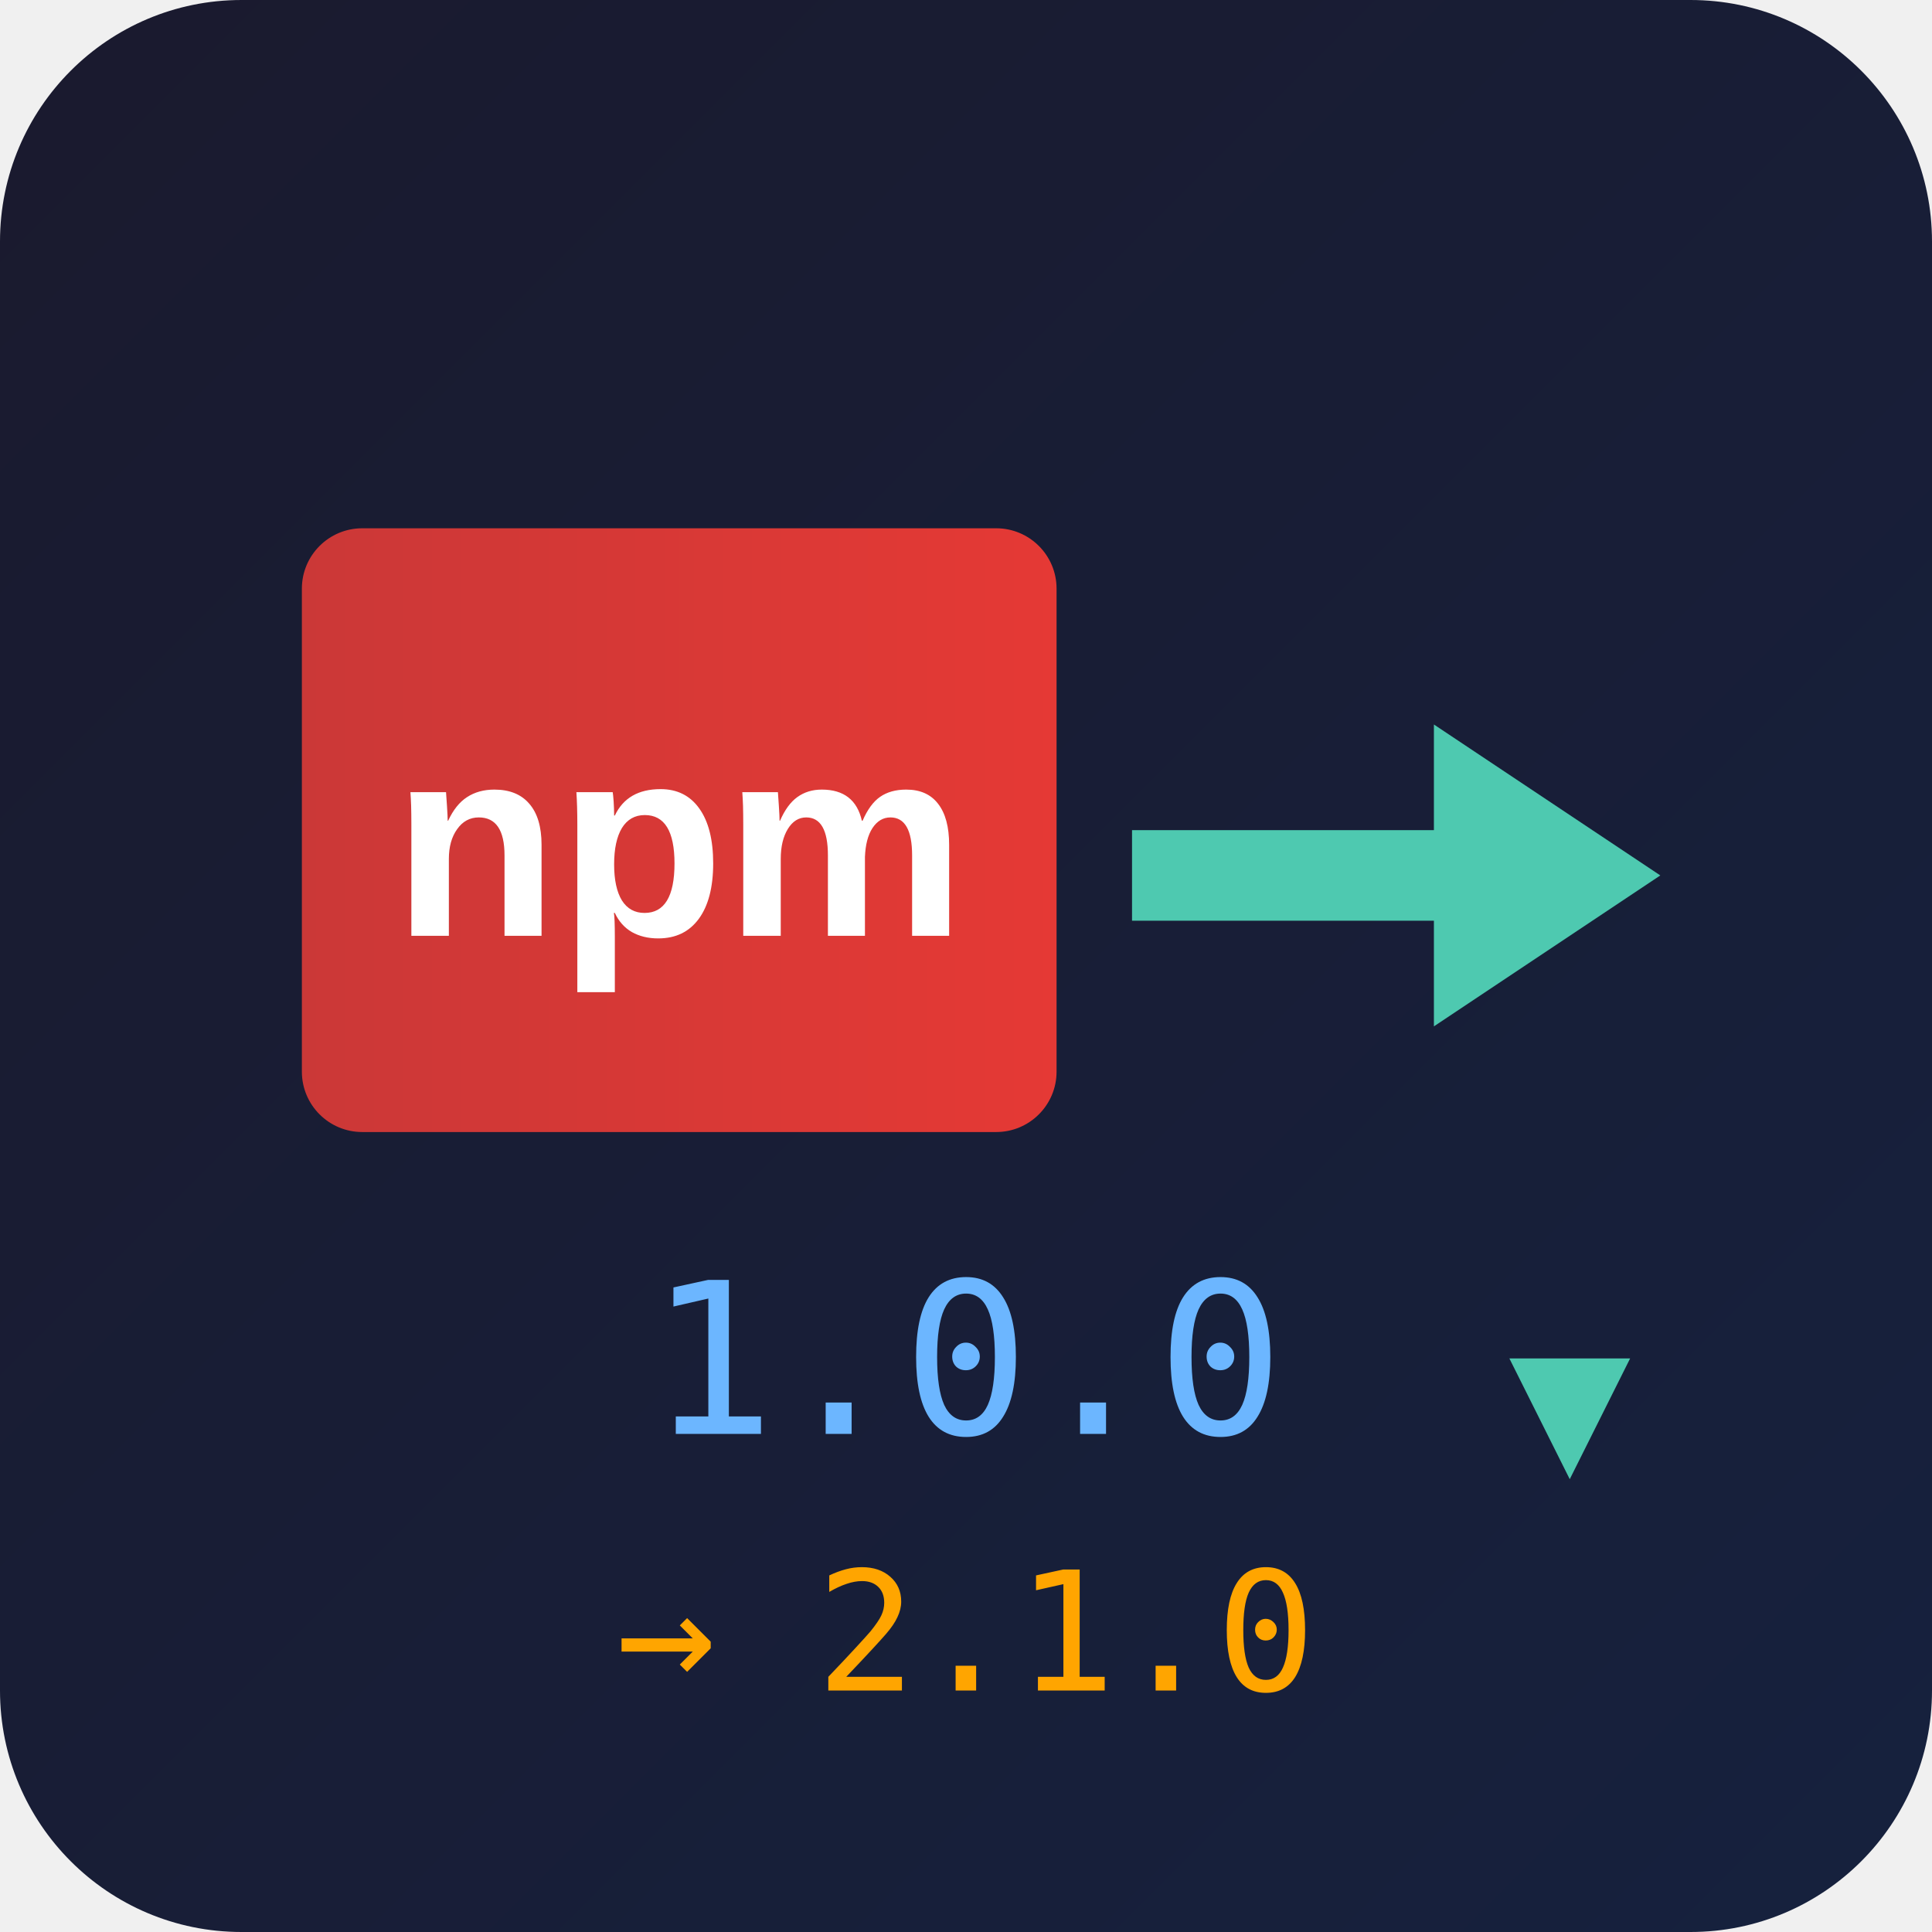
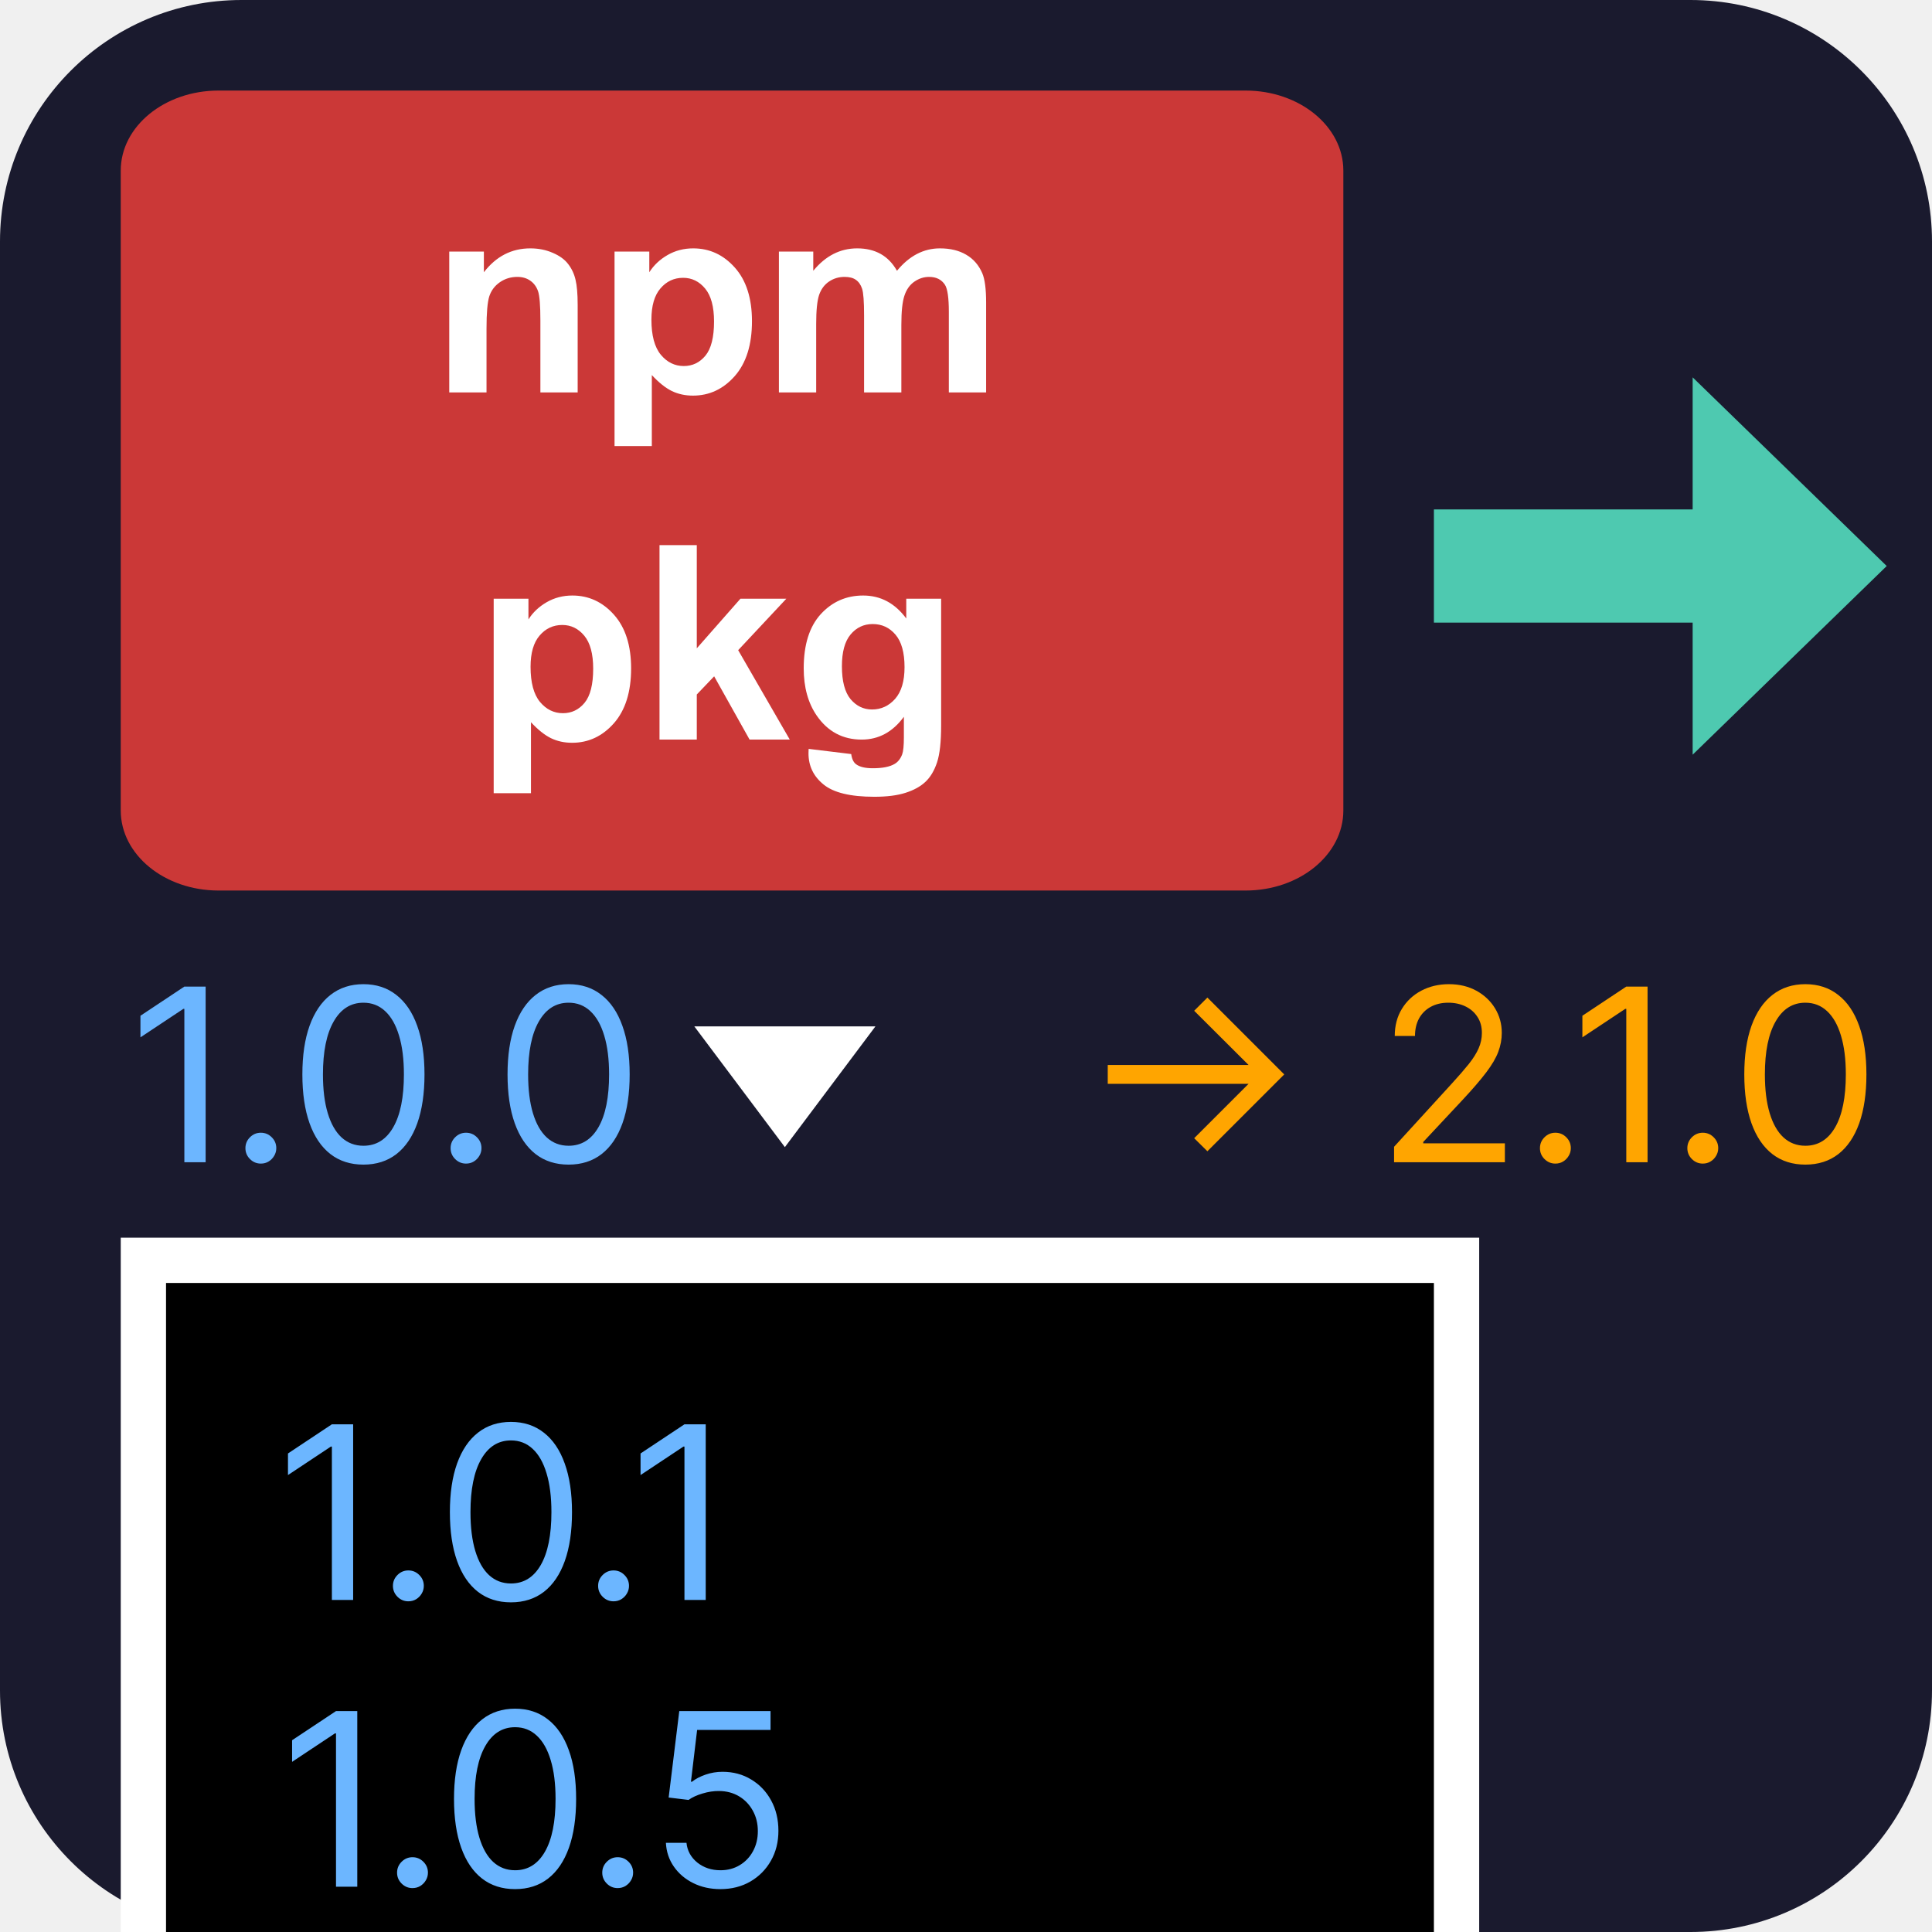
- <svg xmlns="http://www.w3.org/2000/svg" viewBox="0 0 128 128">
+ <svg xmlns="http://www.w3.org/2000/svg" width="128" height="128" viewBox="0 0 128 128" fill="none">
+   <g clip-path="url(#clip0_15_2)">
+     <path d="M112 0H16C7.163 0 0 7.163 0 16V112C0 120.837 7.163 128 16 128H112C120.837 128 128 120.837 128 112V16C128 7.163 120.837 0 112 0Z" fill="url(#paint0_linear_15_2)" />
+     <path d="M82.52 6H14.48C10.901 6 8 8.373 8 11.3V53.7C8 56.627 10.901 59 14.48 59H82.52C86.099 59 89 56.627 89 53.7V11.3C89 8.373 86.099 6 82.52 6Z" fill="url(#paint1_linear_15_2)" />
+     <path d="M38.272 26H35.802V21.236C35.802 20.229 35.749 19.578 35.644 19.285C35.538 18.986 35.365 18.755 35.125 18.591C34.891 18.427 34.606 18.345 34.273 18.345C33.845 18.345 33.461 18.462 33.121 18.696C32.781 18.931 32.547 19.241 32.418 19.628C32.295 20.015 32.233 20.73 32.233 21.773V26H29.764V16.666H32.058V18.037C32.872 16.982 33.898 16.455 35.134 16.455C35.679 16.455 36.177 16.555 36.628 16.754C37.079 16.947 37.419 17.196 37.648 17.501C37.882 17.806 38.043 18.151 38.131 18.538C38.225 18.925 38.272 19.479 38.272 20.199V26ZM40.715 16.666H43.018V18.037C43.316 17.568 43.721 17.188 44.23 16.895C44.74 16.602 45.306 16.455 45.927 16.455C47.011 16.455 47.931 16.88 48.687 17.73C49.442 18.579 49.82 19.763 49.82 21.28C49.82 22.839 49.44 24.052 48.678 24.919C47.916 25.78 46.993 26.211 45.909 26.211C45.394 26.211 44.925 26.108 44.503 25.903C44.087 25.698 43.648 25.347 43.185 24.849V29.551H40.715V16.666ZM43.158 21.175C43.158 22.224 43.366 23 43.782 23.504C44.198 24.002 44.705 24.251 45.303 24.251C45.877 24.251 46.355 24.023 46.735 23.565C47.116 23.102 47.307 22.347 47.307 21.298C47.307 20.319 47.11 19.593 46.718 19.118C46.325 18.644 45.839 18.406 45.259 18.406C44.655 18.406 44.154 18.641 43.756 19.109C43.357 19.572 43.158 20.261 43.158 21.175ZM51.605 16.666H53.881V17.94C54.695 16.95 55.665 16.455 56.79 16.455C57.388 16.455 57.906 16.578 58.346 16.824C58.785 17.07 59.145 17.442 59.427 17.94C59.837 17.442 60.279 17.07 60.754 16.824C61.228 16.578 61.735 16.455 62.274 16.455C62.96 16.455 63.54 16.596 64.015 16.877C64.489 17.152 64.844 17.56 65.078 18.099C65.248 18.497 65.333 19.142 65.333 20.032V26H62.863V20.665C62.863 19.739 62.778 19.142 62.608 18.872C62.38 18.52 62.028 18.345 61.554 18.345C61.208 18.345 60.883 18.45 60.578 18.661C60.273 18.872 60.054 19.183 59.919 19.593C59.784 19.997 59.717 20.639 59.717 21.518V26H57.247V20.885C57.247 19.977 57.203 19.391 57.115 19.127C57.027 18.863 56.89 18.667 56.702 18.538C56.52 18.409 56.272 18.345 55.955 18.345C55.574 18.345 55.231 18.447 54.927 18.652C54.622 18.857 54.402 19.153 54.268 19.54C54.139 19.927 54.074 20.568 54.074 21.465V26H51.605V16.666Z" fill="white" />
+     <path d="M32.708 39.666H35.011V41.037C35.31 40.568 35.714 40.188 36.224 39.895C36.733 39.602 37.299 39.455 37.92 39.455C39.004 39.455 39.924 39.88 40.68 40.73C41.435 41.579 41.813 42.763 41.813 44.28C41.813 45.839 41.433 47.052 40.671 47.919C39.909 48.78 38.986 49.211 37.902 49.211C37.387 49.211 36.918 49.108 36.496 48.903C36.08 48.698 35.641 48.347 35.178 47.849V52.551H32.708V39.666ZM35.151 44.175C35.151 45.224 35.359 46 35.775 46.504C36.191 47.002 36.698 47.251 37.296 47.251C37.87 47.251 38.348 47.023 38.728 46.565C39.109 46.102 39.3 45.347 39.3 44.298C39.3 43.319 39.103 42.593 38.711 42.118C38.318 41.644 37.832 41.406 37.252 41.406C36.648 41.406 36.148 41.641 35.749 42.109C35.351 42.572 35.151 43.261 35.151 44.175ZM43.694 49V36.115H46.164V42.953L49.056 39.666H52.097L48.906 43.076L52.325 49H49.662L47.315 44.808L46.164 46.012V49H43.694ZM53.573 49.615L56.395 49.958C56.441 50.286 56.55 50.512 56.72 50.635C56.954 50.81 57.323 50.898 57.827 50.898C58.472 50.898 58.955 50.802 59.277 50.608C59.494 50.48 59.658 50.272 59.77 49.984C59.846 49.779 59.884 49.401 59.884 48.851V47.488C59.145 48.496 58.214 49 57.089 49C55.835 49 54.842 48.47 54.109 47.409C53.535 46.571 53.248 45.528 53.248 44.28C53.248 42.716 53.623 41.52 54.373 40.694C55.129 39.868 56.066 39.455 57.185 39.455C58.34 39.455 59.292 39.962 60.042 40.976V39.666H62.353V48.042C62.353 49.144 62.263 49.967 62.081 50.512C61.899 51.057 61.645 51.484 61.316 51.795C60.988 52.105 60.549 52.349 59.998 52.524C59.453 52.7 58.762 52.788 57.924 52.788C56.342 52.788 55.22 52.516 54.558 51.971C53.895 51.432 53.565 50.746 53.565 49.914C53.565 49.832 53.567 49.732 53.573 49.615ZM55.779 44.14C55.779 45.13 55.97 45.856 56.351 46.319C56.737 46.776 57.212 47.005 57.774 47.005C58.378 47.005 58.888 46.77 59.304 46.302C59.72 45.827 59.928 45.127 59.928 44.201C59.928 43.234 59.728 42.517 59.33 42.048C58.932 41.579 58.428 41.345 57.818 41.345C57.227 41.345 56.737 41.576 56.351 42.039C55.97 42.496 55.779 43.196 55.779 44.14Z" fill="white" />
+     <path d="M95 33.75H112.143V25L125 37.5L112.143 50V41.25H95V33.75Z" fill="#4EC9B0" />
+     <path d="M13.624 65.364V77H12.214V66.841H12.146L9.305 68.727V67.296L12.214 65.364H13.624ZM17.283 77.091C17.002 77.091 16.762 76.99 16.561 76.79C16.36 76.589 16.26 76.349 16.26 76.068C16.26 75.788 16.36 75.547 16.561 75.347C16.762 75.146 17.002 75.046 17.283 75.046C17.563 75.046 17.803 75.146 18.004 75.347C18.205 75.547 18.305 75.788 18.305 76.068C18.305 76.254 18.258 76.424 18.163 76.579C18.072 76.735 17.949 76.86 17.794 76.954C17.642 77.046 17.472 77.091 17.283 77.091ZM24.078 77.159C23.222 77.159 22.493 76.926 21.891 76.46C21.288 75.99 20.828 75.311 20.51 74.421C20.192 73.526 20.033 72.447 20.033 71.182C20.033 69.924 20.192 68.85 20.51 67.96C20.832 67.066 21.294 66.385 21.896 65.915C22.502 65.441 23.23 65.204 24.078 65.204C24.927 65.204 25.652 65.441 26.254 65.915C26.86 66.385 27.322 67.066 27.641 67.96C27.963 68.85 28.124 69.924 28.124 71.182C28.124 72.447 27.965 73.526 27.646 74.421C27.328 75.311 26.868 75.99 26.266 76.46C25.663 76.926 24.934 77.159 24.078 77.159ZM24.078 75.909C24.927 75.909 25.586 75.5 26.055 74.682C26.525 73.864 26.76 72.697 26.76 71.182C26.76 70.174 26.652 69.316 26.436 68.608C26.224 67.9 25.917 67.36 25.516 66.989C25.118 66.617 24.639 66.432 24.078 66.432C23.237 66.432 22.58 66.847 22.107 67.676C21.633 68.502 21.396 69.671 21.396 71.182C21.396 72.189 21.502 73.046 21.715 73.75C21.927 74.454 22.232 74.99 22.629 75.358C23.031 75.725 23.514 75.909 24.078 75.909ZM30.876 77.091C30.596 77.091 30.356 76.99 30.155 76.79C29.954 76.589 29.854 76.349 29.854 76.068C29.854 75.788 29.954 75.547 30.155 75.347C30.356 75.146 30.596 75.046 30.876 75.046C31.157 75.046 31.397 75.146 31.598 75.347C31.799 75.547 31.899 75.788 31.899 76.068C31.899 76.254 31.852 76.424 31.757 76.579C31.666 76.735 31.543 76.86 31.388 76.954C31.236 77.046 31.066 77.091 30.876 77.091ZM37.672 77.159C36.816 77.159 36.087 76.926 35.484 76.46C34.882 75.99 34.422 75.311 34.104 74.421C33.785 73.526 33.626 72.447 33.626 71.182C33.626 69.924 33.785 68.85 34.104 67.96C34.426 67.066 34.888 66.385 35.49 65.915C36.096 65.441 36.823 65.204 37.672 65.204C38.52 65.204 39.246 65.441 39.848 65.915C40.454 66.385 40.916 67.066 41.234 67.96C41.556 68.85 41.717 69.924 41.717 71.182C41.717 72.447 41.558 73.526 41.24 74.421C40.922 75.311 40.462 75.99 39.859 76.46C39.257 76.926 38.528 77.159 37.672 77.159ZM37.672 75.909C38.52 75.909 39.179 75.5 39.649 74.682C40.119 73.864 40.354 72.697 40.354 71.182C40.354 70.174 40.246 69.316 40.03 68.608C39.818 67.9 39.511 67.36 39.109 66.989C38.712 66.617 38.233 66.432 37.672 66.432C36.831 66.432 36.174 66.847 35.7 67.676C35.227 68.502 34.99 69.671 34.99 71.182C34.99 72.189 35.096 73.046 35.308 73.75C35.52 74.454 35.825 74.99 36.223 75.358C36.624 75.725 37.108 75.909 37.672 75.909Z" fill="#6CB6FF" />
+     <path d="M79.993 76.273L79.118 75.409L82.72 71.807H73.391V70.557H82.72L79.118 66.966L79.993 66.091L85.084 71.182L79.993 76.273ZM92.361 77V75.977L96.202 71.773C96.653 71.28 97.024 70.852 97.315 70.489C97.607 70.121 97.823 69.776 97.963 69.454C98.107 69.129 98.179 68.788 98.179 68.432C98.179 68.023 98.081 67.669 97.883 67.369C97.69 67.07 97.425 66.839 97.088 66.676C96.751 66.513 96.372 66.432 95.952 66.432C95.505 66.432 95.115 66.525 94.781 66.71C94.452 66.892 94.196 67.148 94.014 67.477C93.836 67.807 93.747 68.193 93.747 68.636H92.406C92.406 67.954 92.563 67.356 92.878 66.841C93.192 66.326 93.62 65.924 94.162 65.636C94.707 65.349 95.319 65.204 95.997 65.204C96.679 65.204 97.283 65.349 97.81 65.636C98.336 65.924 98.749 66.312 99.048 66.801C99.347 67.29 99.497 67.833 99.497 68.432C99.497 68.86 99.419 69.278 99.264 69.688C99.113 70.093 98.847 70.546 98.469 71.046C98.094 71.542 97.573 72.148 96.906 72.864L94.293 75.659V75.75H99.702V77H92.361ZM103.048 77.091C102.768 77.091 102.527 76.99 102.327 76.79C102.126 76.589 102.026 76.349 102.026 76.068C102.026 75.788 102.126 75.547 102.327 75.347C102.527 75.146 102.768 75.046 103.048 75.046C103.329 75.046 103.569 75.146 103.77 75.347C103.971 75.547 104.071 75.788 104.071 76.068C104.071 76.254 104.024 76.424 103.929 76.579C103.838 76.735 103.715 76.86 103.56 76.954C103.408 77.046 103.238 77.091 103.048 77.091ZM109.155 65.364V77H107.746V66.841H107.678L104.837 68.727V67.296L107.746 65.364H109.155ZM112.814 77.091C112.534 77.091 112.293 76.99 112.092 76.79C111.892 76.589 111.791 76.349 111.791 76.068C111.791 75.788 111.892 75.547 112.092 75.347C112.293 75.146 112.534 75.046 112.814 75.046C113.094 75.046 113.335 75.146 113.536 75.347C113.736 75.547 113.837 75.788 113.837 76.068C113.837 76.254 113.789 76.424 113.695 76.579C113.604 76.735 113.481 76.86 113.325 76.954C113.174 77.046 113.003 77.091 112.814 77.091ZM119.609 77.159C118.753 77.159 118.024 76.926 117.422 76.46C116.82 75.99 116.359 75.311 116.041 74.421C115.723 73.526 115.564 72.447 115.564 71.182C115.564 69.924 115.723 68.85 116.041 67.96C116.363 67.066 116.825 66.385 117.428 65.915C118.034 65.441 118.761 65.204 119.609 65.204C120.458 65.204 121.183 65.441 121.786 65.915C122.392 66.385 122.854 67.066 123.172 67.96C123.494 68.85 123.655 69.924 123.655 71.182C123.655 72.447 123.496 73.526 123.178 74.421C122.859 75.311 122.399 75.99 121.797 76.46C121.195 76.926 120.465 77.159 119.609 77.159ZM119.609 75.909C120.458 75.909 121.117 75.5 121.587 74.682C122.056 73.864 122.291 72.697 122.291 71.182C122.291 70.174 122.183 69.316 121.967 68.608C121.755 67.9 121.448 67.36 121.047 66.989C120.649 66.617 120.17 66.432 119.609 66.432C118.768 66.432 118.111 66.847 117.638 67.676C117.164 68.502 116.928 69.671 116.928 71.182C116.928 72.189 117.034 73.046 117.246 73.75C117.458 74.454 117.763 74.99 118.161 75.358C118.562 75.725 119.045 75.909 119.609 75.909Z" fill="#FFA500" />
+     <path d="M46 68H58L52 76L46 68Z" fill="white" />
+     <rect x="9.5" y="83.5" width="87" height="79" fill="black" stroke="white" stroke-width="3" />
+     <path d="M23.397 94.364V106H21.988V95.841H21.92L19.079 97.727V96.296L21.988 94.364H23.397ZM27.056 106.091C26.776 106.091 26.535 105.991 26.334 105.79C26.134 105.589 26.033 105.348 26.033 105.068C26.033 104.788 26.134 104.547 26.334 104.347C26.535 104.146 26.776 104.045 27.056 104.045C27.336 104.045 27.577 104.146 27.778 104.347C27.979 104.547 28.079 104.788 28.079 105.068C28.079 105.254 28.032 105.424 27.937 105.58C27.846 105.735 27.723 105.86 27.567 105.955C27.416 106.045 27.245 106.091 27.056 106.091ZM33.852 106.159C32.995 106.159 32.266 105.926 31.664 105.46C31.062 104.991 30.602 104.311 30.283 103.42C29.965 102.527 29.806 101.447 29.806 100.182C29.806 98.924 29.965 97.85 30.283 96.96C30.605 96.066 31.067 95.385 31.67 94.915C32.276 94.441 33.003 94.204 33.852 94.204C34.7 94.204 35.425 94.441 36.028 94.915C36.634 95.385 37.096 96.066 37.414 96.96C37.736 97.85 37.897 98.924 37.897 100.182C37.897 101.447 37.738 102.527 37.42 103.42C37.102 104.311 36.641 104.991 36.039 105.46C35.437 105.926 34.708 106.159 33.852 106.159ZM33.852 104.909C34.7 104.909 35.359 104.5 35.829 103.682C36.298 102.864 36.533 101.697 36.533 100.182C36.533 99.174 36.425 98.316 36.209 97.608C35.997 96.9 35.691 96.36 35.289 95.989C34.891 95.617 34.412 95.432 33.852 95.432C33.011 95.432 32.353 95.847 31.88 96.676C31.407 97.502 31.17 98.671 31.17 100.182C31.17 101.189 31.276 102.045 31.488 102.75C31.7 103.455 32.005 103.991 32.403 104.358C32.804 104.725 33.287 104.909 33.852 104.909ZM40.65 106.091C40.37 106.091 40.129 105.991 39.928 105.79C39.727 105.589 39.627 105.348 39.627 105.068C39.627 104.788 39.727 104.547 39.928 104.347C40.129 104.146 40.37 104.045 40.65 104.045C40.93 104.045 41.171 104.146 41.371 104.347C41.572 104.547 41.673 104.788 41.673 105.068C41.673 105.254 41.625 105.424 41.531 105.58C41.44 105.735 41.316 105.86 41.161 105.955C41.01 106.045 40.839 106.091 40.65 106.091ZM46.756 94.364V106H45.347V95.841H45.279L42.438 97.727V96.296L45.347 94.364H46.756Z" fill="#6CB6FF" />
+     <path d="M23.671 113.364V125H22.261V114.841H22.193L19.352 116.727V115.295L22.261 113.364H23.671ZM27.329 125.091C27.049 125.091 26.809 124.991 26.608 124.79C26.407 124.589 26.307 124.348 26.307 124.068C26.307 123.788 26.407 123.547 26.608 123.347C26.809 123.146 27.049 123.045 27.329 123.045C27.61 123.045 27.85 123.146 28.051 123.347C28.252 123.547 28.352 123.788 28.352 124.068C28.352 124.254 28.305 124.424 28.21 124.58C28.119 124.735 27.996 124.86 27.841 124.955C27.689 125.045 27.519 125.091 27.329 125.091ZM34.125 125.159C33.269 125.159 32.54 124.926 31.938 124.46C31.335 123.991 30.875 123.311 30.557 122.42C30.239 121.527 30.079 120.447 30.079 119.182C30.079 117.924 30.239 116.85 30.557 115.96C30.879 115.066 31.341 114.384 31.943 113.915C32.549 113.441 33.276 113.205 34.125 113.205C34.974 113.205 35.699 113.441 36.301 113.915C36.907 114.384 37.369 115.066 37.688 115.96C38.01 116.85 38.17 117.924 38.17 119.182C38.17 120.447 38.011 121.527 37.693 122.42C37.375 123.311 36.915 123.991 36.312 124.46C35.71 124.926 34.981 125.159 34.125 125.159ZM34.125 123.909C34.974 123.909 35.633 123.5 36.102 122.682C36.572 121.864 36.807 120.697 36.807 119.182C36.807 118.174 36.699 117.316 36.483 116.608C36.271 115.9 35.964 115.36 35.562 114.989C35.165 114.617 34.686 114.432 34.125 114.432C33.284 114.432 32.627 114.847 32.153 115.676C31.68 116.502 31.443 117.67 31.443 119.182C31.443 120.189 31.549 121.045 31.761 121.75C31.974 122.455 32.278 122.991 32.676 123.358C33.078 123.725 33.561 123.909 34.125 123.909ZM40.923 125.091C40.643 125.091 40.403 124.991 40.202 124.79C40.001 124.589 39.901 124.348 39.901 124.068C39.901 123.788 40.001 123.547 40.202 123.347C40.403 123.146 40.643 123.045 40.923 123.045C41.204 123.045 41.444 123.146 41.645 123.347C41.846 123.547 41.946 123.788 41.946 124.068C41.946 124.254 41.899 124.424 41.804 124.58C41.713 124.735 41.59 124.86 41.435 124.955C41.283 125.045 41.113 125.091 40.923 125.091ZM47.731 125.159C47.065 125.159 46.465 125.027 45.93 124.761C45.396 124.496 44.968 124.133 44.646 123.67C44.324 123.208 44.148 122.682 44.118 122.091H45.481C45.535 122.617 45.773 123.053 46.197 123.398C46.626 123.739 47.137 123.909 47.731 123.909C48.209 123.909 48.633 123.797 49.004 123.574C49.379 123.35 49.673 123.044 49.885 122.653C50.101 122.259 50.209 121.814 50.209 121.318C50.209 120.811 50.097 120.358 49.874 119.96C49.654 119.559 49.351 119.242 48.965 119.011C48.578 118.78 48.137 118.663 47.641 118.659C47.285 118.655 46.919 118.71 46.544 118.824C46.169 118.934 45.86 119.076 45.618 119.25L44.3 119.091L45.004 113.364H51.05V114.614H46.186L45.777 118.045H45.845C46.084 117.856 46.383 117.699 46.743 117.574C47.103 117.449 47.478 117.386 47.868 117.386C48.58 117.386 49.215 117.557 49.771 117.898C50.332 118.235 50.771 118.697 51.09 119.284C51.411 119.871 51.572 120.542 51.572 121.295C51.572 122.038 51.406 122.701 51.072 123.284C50.743 123.864 50.288 124.322 49.709 124.659C49.129 124.992 48.47 125.159 47.731 125.159Z" fill="#6CB6FF" />
+   </g>
  <defs>
-     <linearGradient id="bgGradient" x1="0%" y1="0%" x2="100%" y2="100%">
-       <stop offset="0%" style="stop-color:#1a1a2e;stop-opacity:1" />
-       <stop offset="100%" style="stop-color:#16213e;stop-opacity:1" />
+     <linearGradient id="paint0_linear_15_2" x1="0" y1="0" x2="12800" y2="12800" gradientUnits="userSpaceOnUse">
+       <stop stop-color="#1A1A2E" />
+       <stop offset="1" stop-color="#16213E" />
    </linearGradient>
-     <linearGradient id="npmGradient" x1="0%" y1="0%" x2="100%" y2="0%">
-       <stop offset="0%" style="stop-color:#CB3837;stop-opacity:1" />
-       <stop offset="100%" style="stop-color:#E53935;stop-opacity:1" />
+     <linearGradient id="paint1_linear_15_2" x1="8" y1="6" x2="8108" y2="6" gradientUnits="userSpaceOnUse">
+       <stop stop-color="#CB3837" />
+       <stop offset="1" stop-color="#E53935" />
    </linearGradient>
+     <clipPath id="clip0_15_2">
+       <rect width="128" height="128" fill="white" />
+     </clipPath>
  </defs>
-   <rect width="128" height="128" rx="16" fill="url(#bgGradient)" />
-   <rect x="20" y="35" width="50" height="40" rx="4" fill="url(#npmGradient)" />
-   <text x="45" y="62" font-family="Arial, sans-serif" font-size="18" font-weight="bold" fill="white" text-anchor="middle">npm</text>
-   <path d="M 75 55 L 95 55 L 95 48 L 110 58 L 95 68 L 95 61 L 75 61 Z" fill="#4EC9B0" />
-   <text x="64" y="95" font-family="monospace" font-size="14" fill="#6CB6FF" text-anchor="middle">1.0.0</text>
-   <text x="64" y="112" font-family="monospace" font-size="11" fill="#FFA500" text-anchor="middle">→ 2.1.0</text>
-   <polygon points="100,90 108,90 104,98" fill="#4EC9B0" />
</svg>
